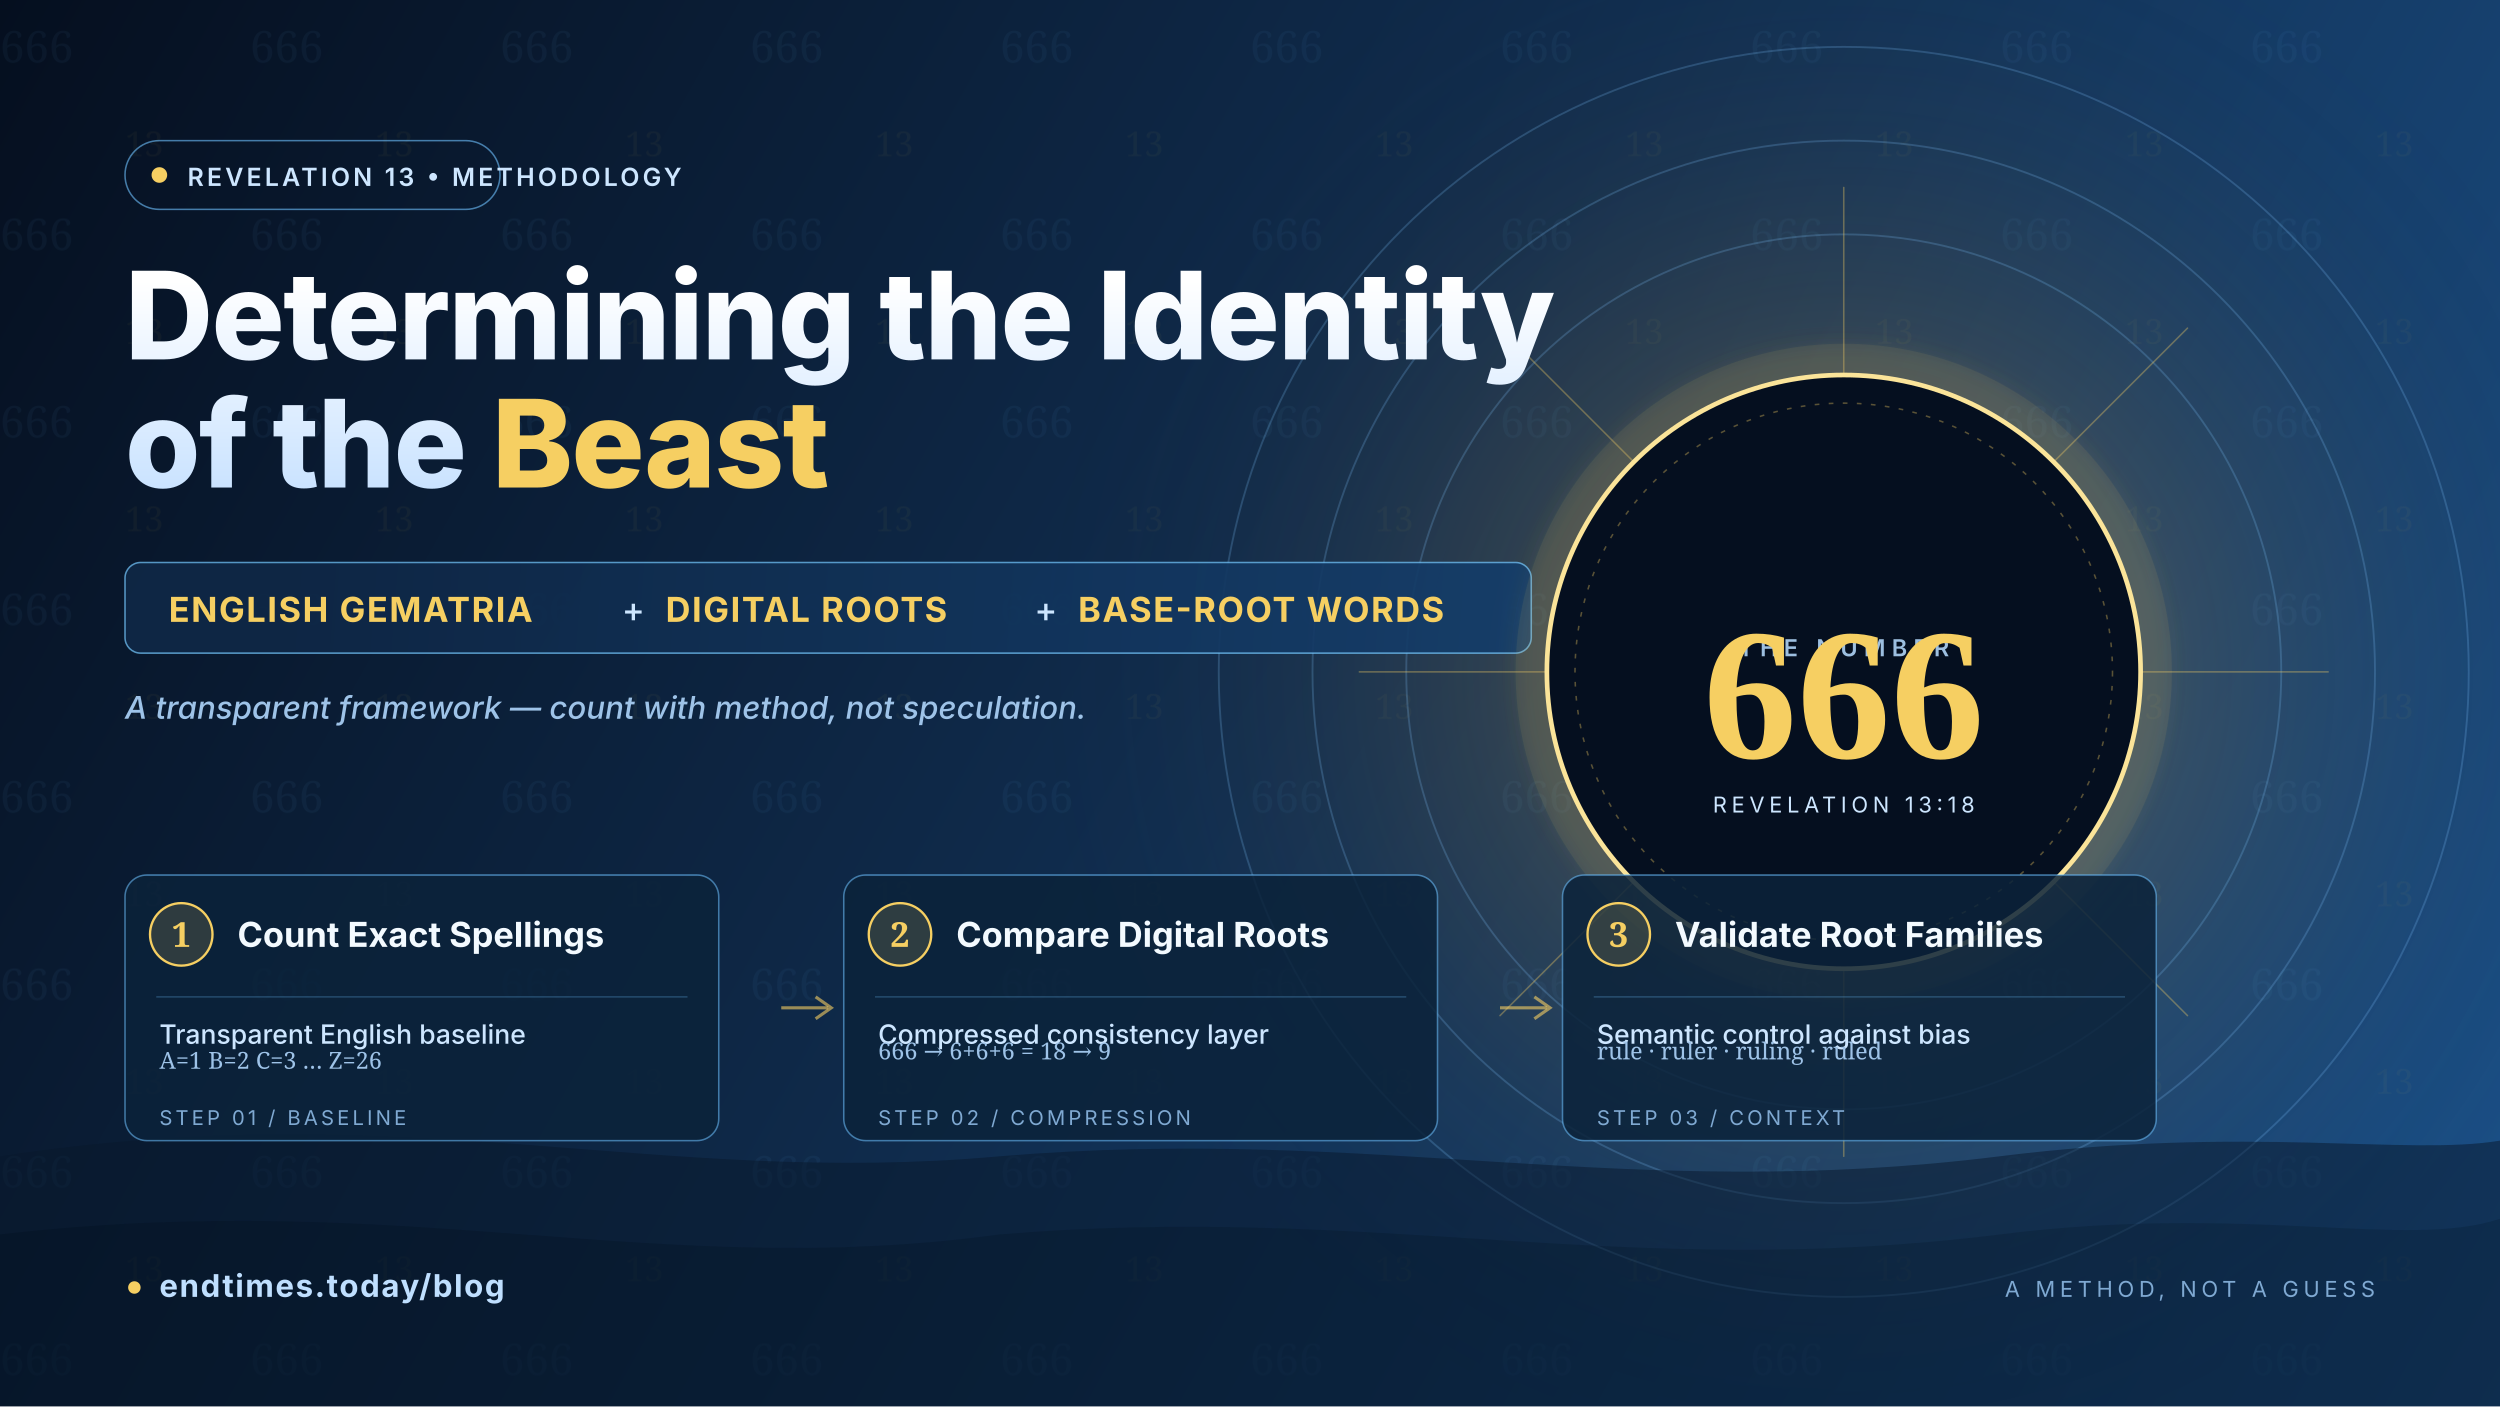
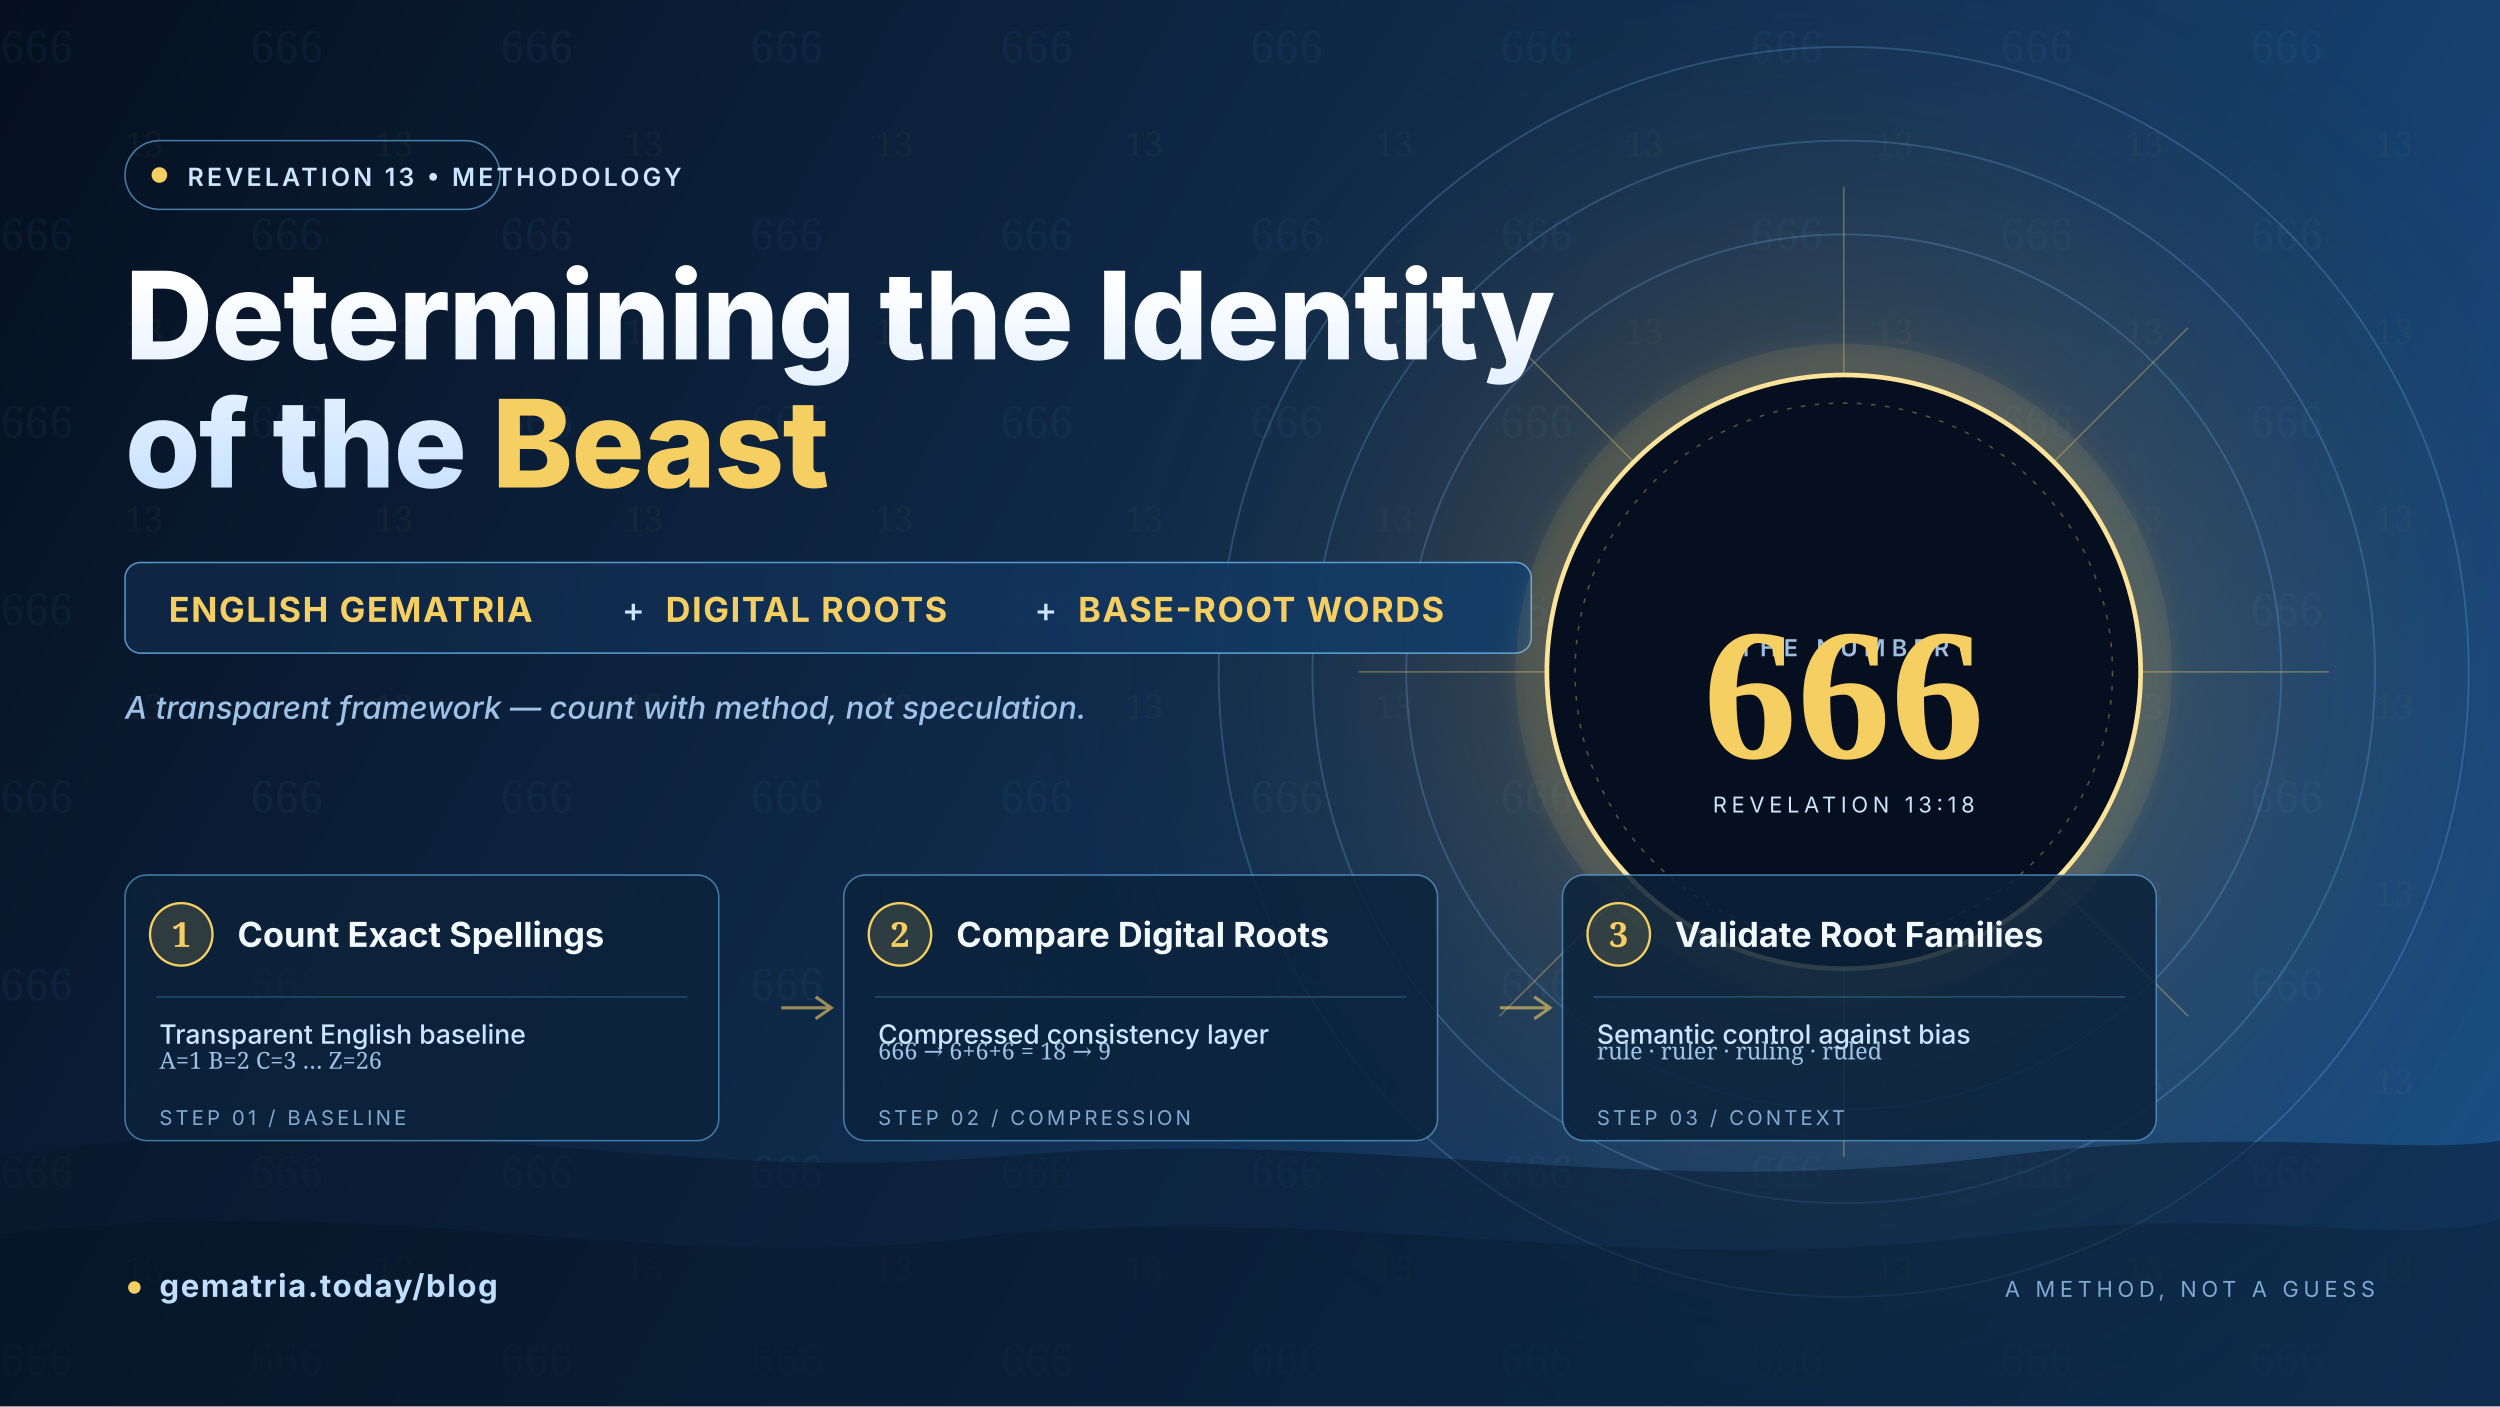
<svg xmlns="http://www.w3.org/2000/svg" width="1600" height="900" viewBox="0 0 1600 900" fill="none" role="img" aria-labelledby="title desc">
  <defs>
    <linearGradient id="bg" x1="0" y1="0" x2="1600" y2="900" gradientUnits="userSpaceOnUse">
      <stop stop-color="#050F1F" />
      <stop offset="0.45" stop-color="#0F2A4A" />
      <stop offset="1" stop-color="#1B5189" />
    </linearGradient>
    <radialGradient id="halo" cx="0" cy="0" r="1" gradientUnits="userSpaceOnUse" gradientTransform="translate(1180 430) rotate(0) scale(520)">
      <stop stop-color="#F6CF62" stop-opacity="0.55" />
      <stop offset="0.35" stop-color="#E0992A" stop-opacity="0.18" />
      <stop offset="1" stop-color="#0A1B33" stop-opacity="0" />
    </radialGradient>
    <radialGradient id="medallionFill" cx="0" cy="0" r="1" gradientUnits="userSpaceOnUse" gradientTransform="translate(1180 430) scale(180)">
      <stop stop-color="#1A3A60" />
      <stop offset="0.7" stop-color="#0A1F38" />
      <stop offset="1" stop-color="#050F1F" />
    </radialGradient>
    <linearGradient id="goldRim" x1="1000" y1="250" x2="1360" y2="610" gradientUnits="userSpaceOnUse">
      <stop stop-color="#FBE499" />
      <stop offset="0.5" stop-color="#F6CF62" />
      <stop offset="1" stop-color="#B8841C" />
    </linearGradient>
    <linearGradient id="titleGrad" x1="80" y1="180" x2="80" y2="340" gradientUnits="userSpaceOnUse">
      <stop stop-color="#FFFFFF" />
      <stop offset="1" stop-color="#BFDDFF" />
    </linearGradient>
    <linearGradient id="cardGrad" x1="0" y1="0" x2="0" y2="1" gradientUnits="userSpaceOnUse">
      <stop stop-color="#15355A" stop-opacity="0.85" />
      <stop offset="1" stop-color="#0B223A" stop-opacity="0.85" />
    </linearGradient>
    <linearGradient id="ribbonGrad" x1="80" y1="400" x2="980" y2="470" gradientUnits="userSpaceOnUse">
      <stop stop-color="#0E2746" stop-opacity="0.92" />
      <stop offset="1" stop-color="#15406F" stop-opacity="0.92" />
    </linearGradient>
    <filter id="softGlow" x="-50%" y="-50%" width="200%" height="200%">
      <feGaussianBlur stdDeviation="6" result="blur" />
      <feMerge>
        <feMergeNode in="blur" />
        <feMergeNode in="SourceGraphic" />
      </feMerge>
    </filter>
    <pattern id="numGrid" width="160" height="120" patternUnits="userSpaceOnUse">
      <text x="0" y="40" fill="#6EC1FF" fill-opacity="0.05" font-family="Georgia, serif" font-size="28">666</text>
      <text x="80" y="100" fill="#F6CF62" fill-opacity="0.04" font-family="Georgia, serif" font-size="22">13</text>
    </pattern>
  </defs>
  <rect width="1600" height="900" fill="url(#bg)" />
  <rect width="1600" height="900" fill="url(#numGrid)" />
  <rect width="1600" height="900" fill="url(#halo)" />
  <g opacity="0.22" stroke="#7FC4FF" fill="none" stroke-width="1.2">
    <circle cx="1180" cy="430" r="280" />
    <circle cx="1180" cy="430" r="340" />
    <circle cx="1180" cy="430" r="400" />
  </g>
  <g opacity="0.35" stroke="#F6CF62" stroke-width="1" stroke-linecap="round">
    <line x1="1180" y1="430" x2="1180" y2="120" />
    <line x1="1180" y1="430" x2="1490" y2="430" />
    <line x1="1180" y1="430" x2="1180" y2="740" />
    <line x1="1180" y1="430" x2="870" y2="430" />
    <line x1="1180" y1="430" x2="1400" y2="210" />
    <line x1="1180" y1="430" x2="1400" y2="650" />
    <line x1="1180" y1="430" x2="960" y2="650" />
    <line x1="1180" y1="430" x2="960" y2="210" />
  </g>
  <g opacity="0.6">
    <path d="M0 740 C 260 700 420 760 640 740 C 880 720 1040 770 1280 740 C 1440 720 1540 740 1600 730 L 1600 900 L 0 900 Z" fill="#08182C" fill-opacity="0.85" />
    <path d="M0 790 C 260 760 420 820 640 790 C 880 770 1040 820 1280 790 C 1440 770 1540 800 1600 780 L 1600 900 L 0 900 Z" fill="#04101F" fill-opacity="0.7" />
  </g>
  <g transform="translate(80,90)">
    <rect width="240" height="44" rx="22" fill="none" stroke="#6EC1FF" stroke-opacity="0.6" />
    <circle cx="22" cy="22" r="5" fill="#F6CF62" />
    <text x="40" y="29" fill="#CDE6FF" font-family="Inter, Arial, sans-serif" font-size="16" font-weight="600" letter-spacing="2">REVELATION 13  •  METHODOLOGY</text>
  </g>
  <text x="80" y="230" fill="url(#titleGrad)" font-family="Inter, Arial, sans-serif" font-size="78" font-weight="800" letter-spacing="-1">Determining the Identity</text>
  <text x="80" y="312" fill="url(#titleGrad)" font-family="Inter, Arial, sans-serif" font-size="78" font-weight="800" letter-spacing="-1">of the <tspan fill="#F6CF62">Beast</tspan>
  </text>
  <g transform="translate(80,360)">
    <rect width="900" height="58" rx="10" fill="url(#ribbonGrad)" stroke="#76C9FF" stroke-opacity="0.7" />
    <text x="28" y="38" fill="#F6CF62" font-family="Inter, Arial, sans-serif" font-size="22" font-weight="700" letter-spacing="1">ENGLISH GEMATRIA</text>
    <text x="318" y="38" fill="#CDE6FF" font-family="Inter, Arial, sans-serif" font-size="22" font-weight="500">+</text>
    <text x="346" y="38" fill="#F6CF62" font-family="Inter, Arial, sans-serif" font-size="22" font-weight="700" letter-spacing="1">DIGITAL ROOTS</text>
    <text x="582" y="38" fill="#CDE6FF" font-family="Inter, Arial, sans-serif" font-size="22" font-weight="500">+</text>
    <text x="610" y="38" fill="#F6CF62" font-family="Inter, Arial, sans-serif" font-size="22" font-weight="700" letter-spacing="1">BASE-ROOT WORDS</text>
  </g>
  <text x="80" y="460" fill="#9EC3E8" font-family="Inter, Arial, sans-serif" font-size="20" font-weight="500" font-style="italic">A transparent framework — count with method, not speculation.</text>
  <g transform="translate(1180,430)">
    <g filter="url(#softGlow)">
      <circle r="210" fill="#F6CF62" fill-opacity="0.08" />
    </g>
    <circle r="190" fill="url(#medallionFill)" stroke="url(#goldRim)" stroke-width="3" />
    <circle r="172" fill="none" stroke="#F6CF62" stroke-opacity="0.35" stroke-width="1" stroke-dasharray="3 6" />
    <text text-anchor="middle" y="-10" fill="#9DBFE0" font-family="Inter, Arial, sans-serif" font-size="15" font-weight="600" letter-spacing="4">THE NUMBER</text>
    <text text-anchor="middle" y="55" fill="#F6CF62" font-family="Georgia, Times New Roman, serif" font-size="120" font-weight="700">666</text>
    <text text-anchor="middle" y="90" fill="#CDE6FF" font-family="Inter, Arial, sans-serif" font-size="14" letter-spacing="3">REVELATION 13:18</text>
  </g>
  <g transform="translate(80,560)">
    <g>
      <rect width="380" height="170" rx="14" fill="url(#cardGrad)" stroke="#6EC1FF" stroke-opacity="0.55" />
      <circle cx="36" cy="38" r="20" fill="#F6CF62" fill-opacity="0.15" stroke="#F6CF62" stroke-width="1.5" />
      <text x="36" y="46" text-anchor="middle" fill="#F6CF62" font-family="Georgia, serif" font-size="22" font-weight="700">1</text>
      <text x="72" y="46" fill="#F3FAFF" font-family="Inter, Arial, sans-serif" font-size="22" font-weight="700">Count Exact Spellings</text>
      <line x1="20" y1="78" x2="360" y2="78" stroke="#6EC1FF" stroke-opacity="0.25" />
      <text x="22" y="108" fill="#CDE6FF" font-family="Inter, Arial, sans-serif" font-size="17" font-weight="500">Transparent English baseline</text>
      <g transform="translate(22,124)" font-family="Georgia, serif" font-size="15" fill="#9EC3E8">
        <text>A=1  B=2  C=3  …  Z=26</text>
      </g>
      <text x="22" y="160" fill="#7FA9D2" font-family="Inter, Arial, sans-serif" font-size="13" letter-spacing="2">STEP 01 / BASELINE</text>
    </g>
    <g transform="translate(420,0)">
      <path d="M0 85 L 30 85" stroke="#F6CF62" stroke-width="2" stroke-opacity="0.6" />
      <path d="M22 78 L 32 85 L 22 92" stroke="#F6CF62" stroke-width="2" stroke-opacity="0.6" fill="none" />
    </g>
    <g transform="translate(460,0)">
      <rect width="380" height="170" rx="14" fill="url(#cardGrad)" stroke="#6EC1FF" stroke-opacity="0.55" />
      <circle cx="36" cy="38" r="20" fill="#F6CF62" fill-opacity="0.15" stroke="#F6CF62" stroke-width="1.5" />
      <text x="36" y="46" text-anchor="middle" fill="#F6CF62" font-family="Georgia, serif" font-size="22" font-weight="700">2</text>
      <text x="72" y="46" fill="#F3FAFF" font-family="Inter, Arial, sans-serif" font-size="22" font-weight="700">Compare Digital Roots</text>
      <line x1="20" y1="78" x2="360" y2="78" stroke="#6EC1FF" stroke-opacity="0.25" />
      <text x="22" y="108" fill="#CDE6FF" font-family="Inter, Arial, sans-serif" font-size="17" font-weight="500">Compressed consistency layer</text>
      <g transform="translate(22,118)" font-family="Georgia, serif" font-size="15" fill="#9EC3E8">
        <text>666 → 6+6+6 = 18 → 9</text>
      </g>
      <text x="22" y="160" fill="#7FA9D2" font-family="Inter, Arial, sans-serif" font-size="13" letter-spacing="2">STEP 02 / COMPRESSION</text>
    </g>
    <g transform="translate(880,0)">
      <path d="M0 85 L 30 85" stroke="#F6CF62" stroke-width="2" stroke-opacity="0.6" />
      <path d="M22 78 L 32 85 L 22 92" stroke="#F6CF62" stroke-width="2" stroke-opacity="0.6" fill="none" />
    </g>
    <g transform="translate(920,0)">
      <rect width="380" height="170" rx="14" fill="url(#cardGrad)" stroke="#6EC1FF" stroke-opacity="0.55" />
      <circle cx="36" cy="38" r="20" fill="#F6CF62" fill-opacity="0.15" stroke="#F6CF62" stroke-width="1.5" />
      <text x="36" y="46" text-anchor="middle" fill="#F6CF62" font-family="Georgia, serif" font-size="22" font-weight="700">3</text>
      <text x="72" y="46" fill="#F3FAFF" font-family="Inter, Arial, sans-serif" font-size="22" font-weight="700">Validate Root Families</text>
      <line x1="20" y1="78" x2="360" y2="78" stroke="#6EC1FF" stroke-opacity="0.25" />
      <text x="22" y="108" fill="#CDE6FF" font-family="Inter, Arial, sans-serif" font-size="17" font-weight="500">Semantic control against bias</text>
      <g transform="translate(22,118)" font-family="Georgia, serif" font-size="15" fill="#9EC3E8">
        <text>rule · ruler · ruling · ruled</text>
      </g>
      <text x="22" y="160" fill="#7FA9D2" font-family="Inter, Arial, sans-serif" font-size="13" letter-spacing="2">STEP 03 / CONTEXT</text>
    </g>
  </g>
  <g transform="translate(80,810)">
    <circle cx="6" cy="14" r="4" fill="#F6CF62" />
-     <text x="22" y="20" fill="#BFDFFF" font-family="Inter, Arial, sans-serif" font-size="20" font-weight="700" letter-spacing="1">endtimes.today/blog</text>
+     <text x="22" y="20" fill="#BFDFFF" font-family="Inter, Arial, sans-serif" font-size="20" font-weight="700" letter-spacing="1">gematria.today/blog</text>
  </g>
  <text x="1520" y="830" text-anchor="end" fill="#7FA9D2" font-family="Inter, Arial, sans-serif" font-size="14" letter-spacing="3">A METHOD, NOT A GUESS</text>
</svg>
